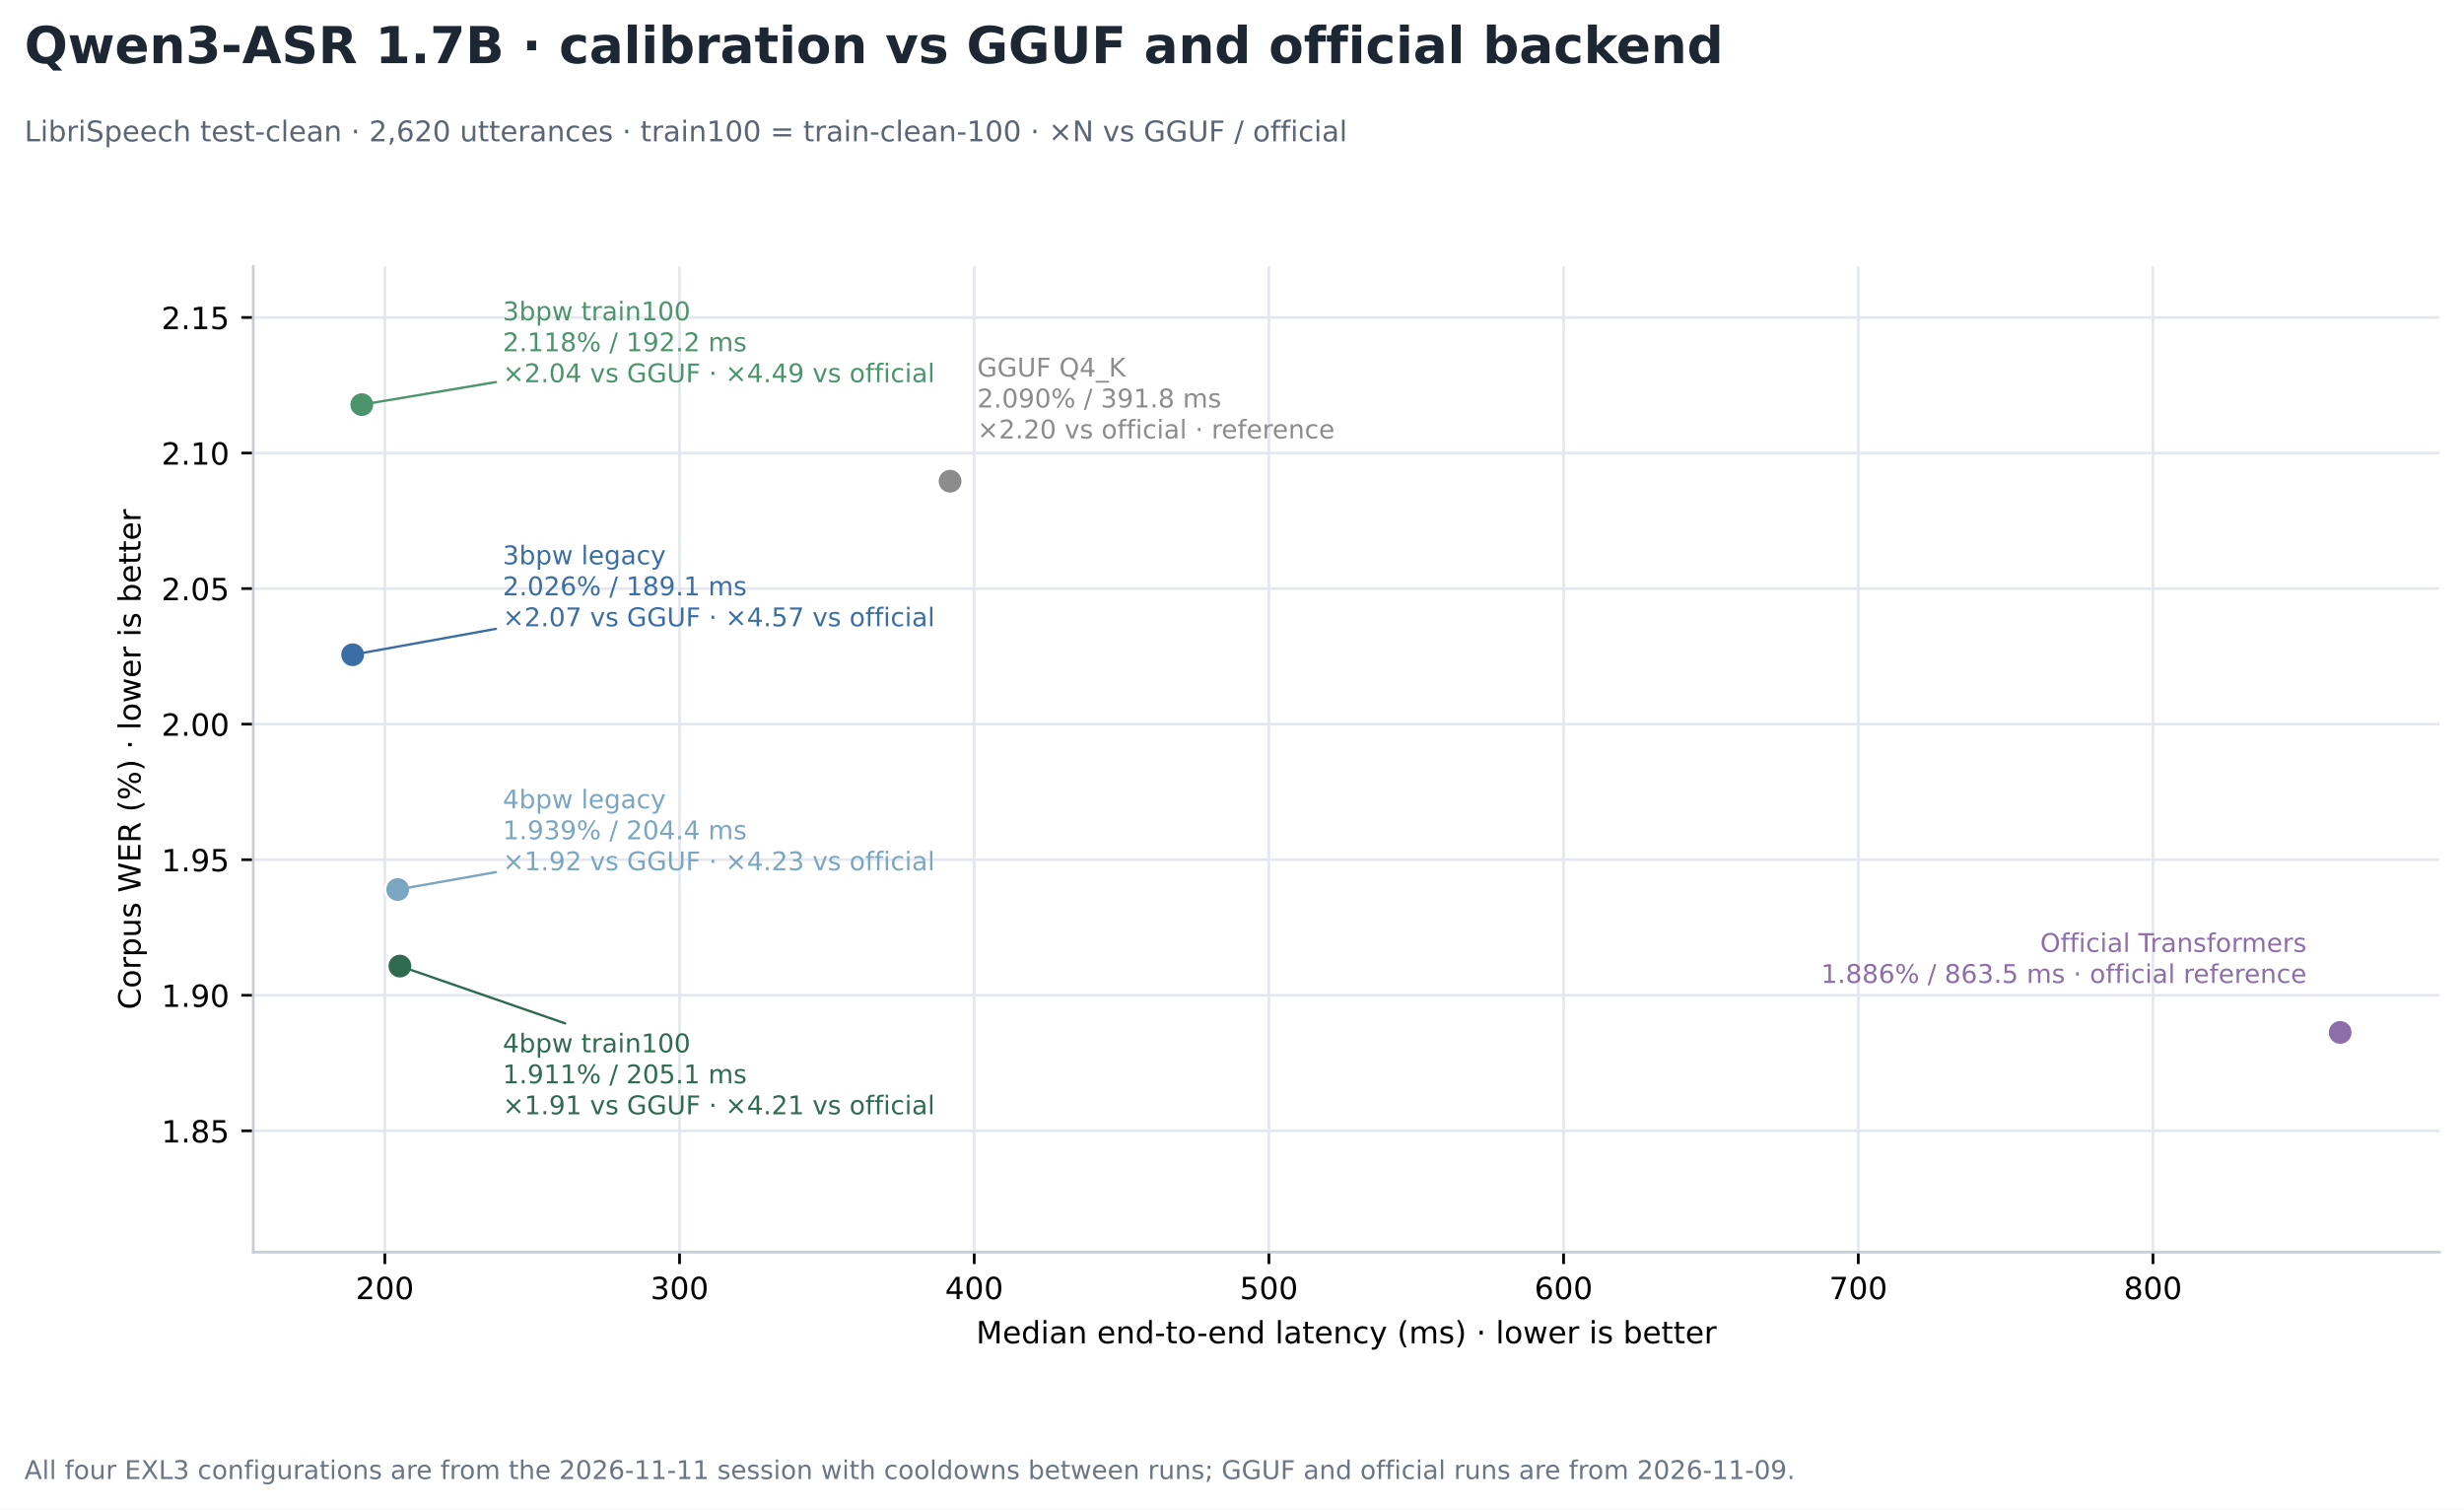
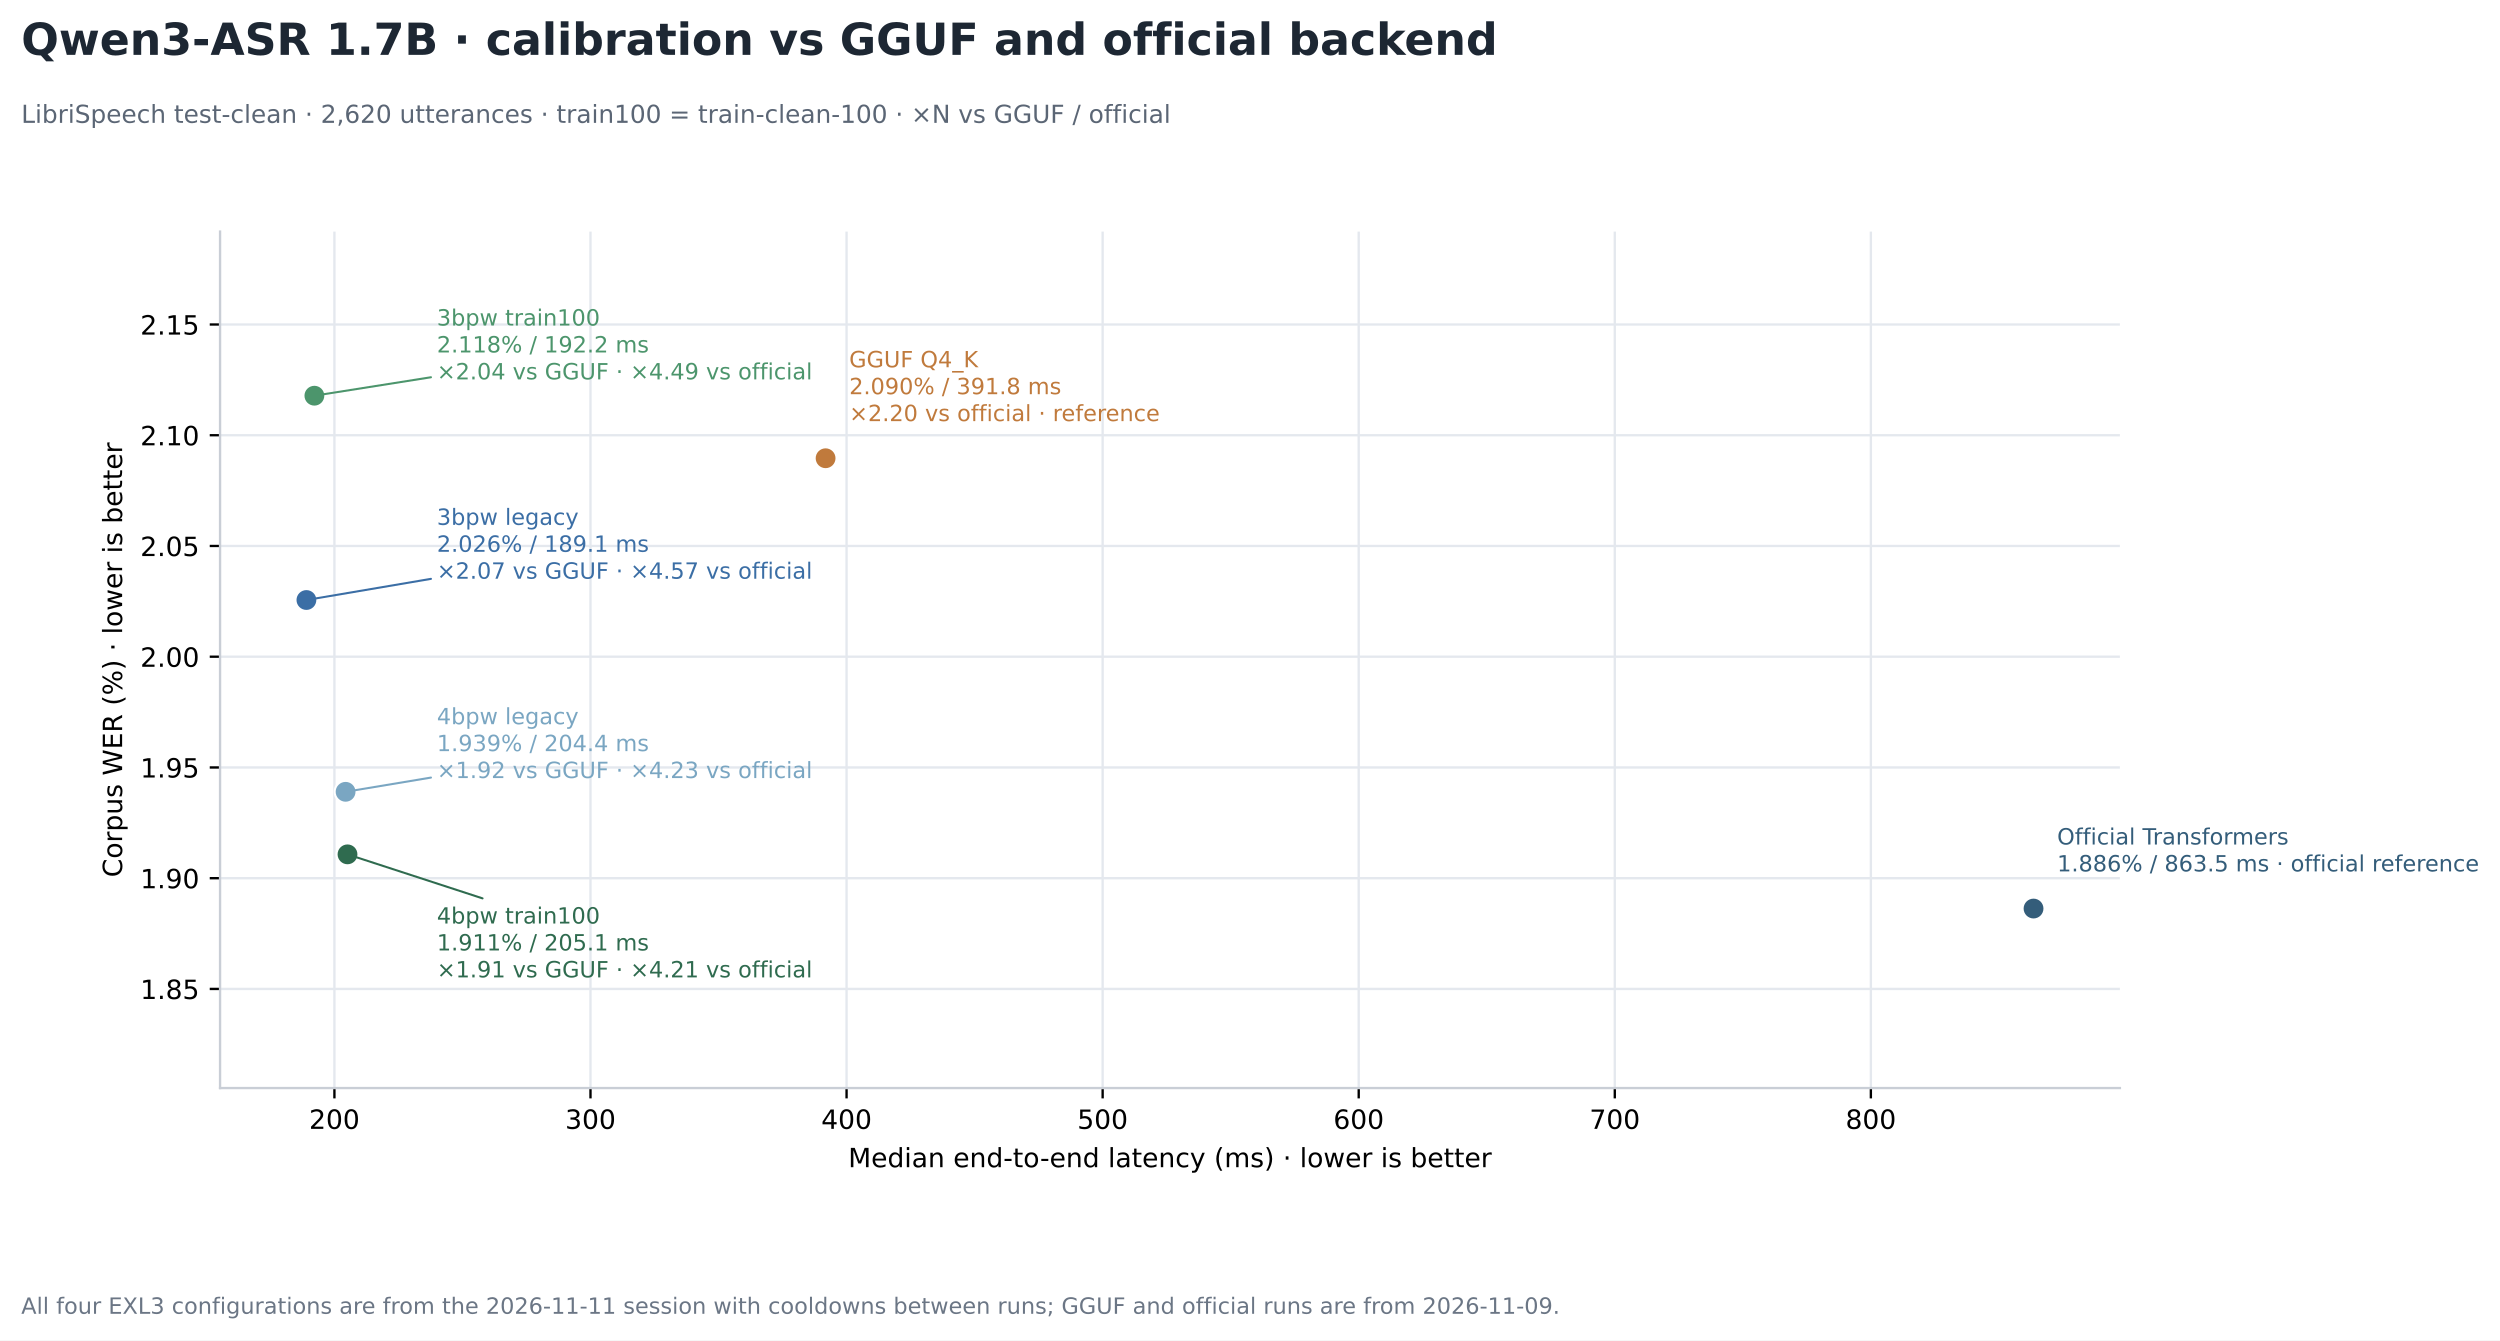
- <svg xmlns="http://www.w3.org/2000/svg" xmlns:xlink="http://www.w3.org/1999/xlink" width="725.76pt" height="444.647pt" viewBox="0 0 725.76 444.647" version="1.1">
+ <svg xmlns="http://www.w3.org/2000/svg" xmlns:xlink="http://www.w3.org/1999/xlink" width="847.402pt" height="454.342pt" viewBox="0 0 847.402 454.342" version="1.1">
  <defs>
    <style type="text/css">*{stroke-linejoin: round; stroke-linecap: butt}</style>
  </defs>
  <g id="figure_1">
    <g id="patch_1">
-       <path d="M 0 444.647 L 725.76 444.647 L 725.76 0 L 0 0 z " style="fill: #ffffff" />
+       <path d="M 0 454.342 L 847.402 454.342 L 847.402 0 L 0 0 z " style="fill: #ffffff" />
    </g>
    <g id="axes_1">
      <g id="patch_2">
        <path d="M 74.592 368.806 L 718.56 368.806 L 718.56 78.502 L 74.592 78.502 z " style="fill: #ffffff" />
      </g>
      <g id="matplotlib.axis_1">
        <g id="xtick_1">
          <g id="line2d_1">
-             <path d="M 113.355 368.806 L 113.355 78.502 " clip-path="url(#pc9cc1061f8)" style="fill: none; stroke: #e4e8ee; stroke-width: 0.8; stroke-linecap: square" />
+             <path d="M 113.355 368.806 L 113.355 78.502 " clip-path="url(#p294be381db)" style="fill: none; stroke: #e4e8ee; stroke-width: 0.8; stroke-linecap: square" />
          </g>
          <g id="line2d_2">
            <defs>
-               <path id="m3b4ed7dc77" d="M 0 0 L 0 3.5 " style="stroke: #000000; stroke-width: 0.8" />
+               <path id="m63c8a455a6" d="M 0 0 L 0 3.5 " style="stroke: #000000; stroke-width: 0.8" />
            </defs>
            <g>
-               <use xlink:href="#m3b4ed7dc77" x="113.355" y="368.806" style="stroke: #000000; stroke-width: 0.8" />
+               <use xlink:href="#m63c8a455a6" x="113.355" y="368.806" style="stroke: #000000; stroke-width: 0.8" />
            </g>
          </g>
          <g id="text_1">
            <text style="font-size: 9px; font-family: 'DejaVu Sans'; text-anchor: middle" x="113.355" y="382.644" transform="rotate(-0 113.3548 382.6435)">200</text>
          </g>
        </g>
        <g id="xtick_2">
          <g id="line2d_3">
-             <path d="M 200.154 368.806 L 200.154 78.502 " clip-path="url(#pc9cc1061f8)" style="fill: none; stroke: #e4e8ee; stroke-width: 0.8; stroke-linecap: square" />
+             <path d="M 200.154 368.806 L 200.154 78.502 " clip-path="url(#p294be381db)" style="fill: none; stroke: #e4e8ee; stroke-width: 0.8; stroke-linecap: square" />
          </g>
          <g id="line2d_4">
            <g>
-               <use xlink:href="#m3b4ed7dc77" x="200.154" y="368.806" style="stroke: #000000; stroke-width: 0.8" />
+               <use xlink:href="#m63c8a455a6" x="200.154" y="368.806" style="stroke: #000000; stroke-width: 0.8" />
            </g>
          </g>
          <g id="text_2">
            <text style="font-size: 9px; font-family: 'DejaVu Sans'; text-anchor: middle" x="200.154" y="382.644" transform="rotate(-0 200.1539 382.6435)">300</text>
          </g>
        </g>
        <g id="xtick_3">
          <g id="line2d_5">
-             <path d="M 286.953 368.806 L 286.953 78.502 " clip-path="url(#pc9cc1061f8)" style="fill: none; stroke: #e4e8ee; stroke-width: 0.8; stroke-linecap: square" />
+             <path d="M 286.953 368.806 L 286.953 78.502 " clip-path="url(#p294be381db)" style="fill: none; stroke: #e4e8ee; stroke-width: 0.8; stroke-linecap: square" />
          </g>
          <g id="line2d_6">
            <g>
-               <use xlink:href="#m3b4ed7dc77" x="286.953" y="368.806" style="stroke: #000000; stroke-width: 0.8" />
+               <use xlink:href="#m63c8a455a6" x="286.953" y="368.806" style="stroke: #000000; stroke-width: 0.8" />
            </g>
          </g>
          <g id="text_3">
            <text style="font-size: 9px; font-family: 'DejaVu Sans'; text-anchor: middle" x="286.953" y="382.644" transform="rotate(-0 286.9531 382.6435)">400</text>
          </g>
        </g>
        <g id="xtick_4">
          <g id="line2d_7">
-             <path d="M 373.752 368.806 L 373.752 78.502 " clip-path="url(#pc9cc1061f8)" style="fill: none; stroke: #e4e8ee; stroke-width: 0.8; stroke-linecap: square" />
+             <path d="M 373.752 368.806 L 373.752 78.502 " clip-path="url(#p294be381db)" style="fill: none; stroke: #e4e8ee; stroke-width: 0.8; stroke-linecap: square" />
          </g>
          <g id="line2d_8">
            <g>
-               <use xlink:href="#m3b4ed7dc77" x="373.752" y="368.806" style="stroke: #000000; stroke-width: 0.8" />
+               <use xlink:href="#m63c8a455a6" x="373.752" y="368.806" style="stroke: #000000; stroke-width: 0.8" />
            </g>
          </g>
          <g id="text_4">
            <text style="font-size: 9px; font-family: 'DejaVu Sans'; text-anchor: middle" x="373.752" y="382.644" transform="rotate(-0 373.7522 382.6435)">500</text>
          </g>
        </g>
        <g id="xtick_5">
          <g id="line2d_9">
-             <path d="M 460.551 368.806 L 460.551 78.502 " clip-path="url(#pc9cc1061f8)" style="fill: none; stroke: #e4e8ee; stroke-width: 0.8; stroke-linecap: square" />
+             <path d="M 460.551 368.806 L 460.551 78.502 " clip-path="url(#p294be381db)" style="fill: none; stroke: #e4e8ee; stroke-width: 0.8; stroke-linecap: square" />
          </g>
          <g id="line2d_10">
            <g>
-               <use xlink:href="#m3b4ed7dc77" x="460.551" y="368.806" style="stroke: #000000; stroke-width: 0.8" />
+               <use xlink:href="#m63c8a455a6" x="460.551" y="368.806" style="stroke: #000000; stroke-width: 0.8" />
            </g>
          </g>
          <g id="text_5">
            <text style="font-size: 9px; font-family: 'DejaVu Sans'; text-anchor: middle" x="460.551" y="382.644" transform="rotate(-0 460.5514 382.6435)">600</text>
          </g>
        </g>
        <g id="xtick_6">
          <g id="line2d_11">
-             <path d="M 547.351 368.806 L 547.351 78.502 " clip-path="url(#pc9cc1061f8)" style="fill: none; stroke: #e4e8ee; stroke-width: 0.8; stroke-linecap: square" />
+             <path d="M 547.351 368.806 L 547.351 78.502 " clip-path="url(#p294be381db)" style="fill: none; stroke: #e4e8ee; stroke-width: 0.8; stroke-linecap: square" />
          </g>
          <g id="line2d_12">
            <g>
-               <use xlink:href="#m3b4ed7dc77" x="547.351" y="368.806" style="stroke: #000000; stroke-width: 0.8" />
+               <use xlink:href="#m63c8a455a6" x="547.351" y="368.806" style="stroke: #000000; stroke-width: 0.8" />
            </g>
          </g>
          <g id="text_6">
            <text style="font-size: 9px; font-family: 'DejaVu Sans'; text-anchor: middle" x="547.351" y="382.644" transform="rotate(-0 547.3505 382.6435)">700</text>
          </g>
        </g>
        <g id="xtick_7">
          <g id="line2d_13">
-             <path d="M 634.15 368.806 L 634.15 78.502 " clip-path="url(#pc9cc1061f8)" style="fill: none; stroke: #e4e8ee; stroke-width: 0.8; stroke-linecap: square" />
+             <path d="M 634.15 368.806 L 634.15 78.502 " clip-path="url(#p294be381db)" style="fill: none; stroke: #e4e8ee; stroke-width: 0.8; stroke-linecap: square" />
          </g>
          <g id="line2d_14">
            <g>
-               <use xlink:href="#m3b4ed7dc77" x="634.15" y="368.806" style="stroke: #000000; stroke-width: 0.8" />
+               <use xlink:href="#m63c8a455a6" x="634.15" y="368.806" style="stroke: #000000; stroke-width: 0.8" />
            </g>
          </g>
          <g id="text_7">
            <text style="font-size: 9px; font-family: 'DejaVu Sans'; text-anchor: middle" x="634.15" y="382.644" transform="rotate(-0 634.1497 382.6435)">800</text>
          </g>
        </g>
        <g id="text_8">
          <text style="font-size: 9px; font-family: 'DejaVu Sans'; text-anchor: middle" x="396.576" y="395.644" transform="rotate(-0 396.576 395.6442)">Median end-to-end latency (ms) · lower is better</text>
        </g>
      </g>
      <g id="matplotlib.axis_2">
        <g id="ytick_1">
          <g id="line2d_15">
-             <path d="M 74.592 333.072 L 718.56 333.072 " clip-path="url(#pc9cc1061f8)" style="fill: none; stroke: #e4e8ee; stroke-width: 0.8; stroke-linecap: square" />
+             <path d="M 74.592 335.212 L 718.56 335.212 " clip-path="url(#p294be381db)" style="fill: none; stroke: #e4e8ee; stroke-width: 0.8; stroke-linecap: square" />
          </g>
          <g id="line2d_16">
            <defs>
-               <path id="m925ce69146" d="M 0 0 L -3.5 0 " style="stroke: #000000; stroke-width: 0.8" />
+               <path id="m4209adbc83" d="M 0 0 L -3.5 0 " style="stroke: #000000; stroke-width: 0.8" />
            </defs>
            <g>
-               <use xlink:href="#m925ce69146" x="74.592" y="333.072" style="stroke: #000000; stroke-width: 0.8" />
+               <use xlink:href="#m4209adbc83" x="74.592" y="335.212" style="stroke: #000000; stroke-width: 0.8" />
            </g>
          </g>
          <g id="text_9">
-             <text style="font-size: 9px; font-family: 'DejaVu Sans'; text-anchor: end" x="67.592" y="336.491" transform="rotate(-0 67.592 336.4909)">1.85</text>
+             <text style="font-size: 9px; font-family: 'DejaVu Sans'; text-anchor: end" x="67.592" y="338.631" transform="rotate(-0 67.592 338.6307)">1.85</text>
          </g>
        </g>
        <g id="ytick_2">
          <g id="line2d_17">
-             <path d="M 74.592 293.144 L 718.56 293.144 " clip-path="url(#pc9cc1061f8)" style="fill: none; stroke: #e4e8ee; stroke-width: 0.8; stroke-linecap: square" />
+             <path d="M 74.592 297.675 L 718.56 297.675 " clip-path="url(#p294be381db)" style="fill: none; stroke: #e4e8ee; stroke-width: 0.8; stroke-linecap: square" />
          </g>
          <g id="line2d_18">
            <g>
-               <use xlink:href="#m925ce69146" x="74.592" y="293.144" style="stroke: #000000; stroke-width: 0.8" />
+               <use xlink:href="#m4209adbc83" x="74.592" y="297.675" style="stroke: #000000; stroke-width: 0.8" />
            </g>
          </g>
          <g id="text_10">
-             <text style="font-size: 9px; font-family: 'DejaVu Sans'; text-anchor: end" x="67.592" y="296.563" transform="rotate(-0 67.592 296.5631)">1.90</text>
+             <text style="font-size: 9px; font-family: 'DejaVu Sans'; text-anchor: end" x="67.592" y="301.094" transform="rotate(-0 67.592 301.0937)">1.90</text>
          </g>
        </g>
        <g id="ytick_3">
          <g id="line2d_19">
-             <path d="M 74.592 253.216 L 718.56 253.216 " clip-path="url(#pc9cc1061f8)" style="fill: none; stroke: #e4e8ee; stroke-width: 0.8; stroke-linecap: square" />
+             <path d="M 74.592 260.138 L 718.56 260.138 " clip-path="url(#p294be381db)" style="fill: none; stroke: #e4e8ee; stroke-width: 0.8; stroke-linecap: square" />
          </g>
          <g id="line2d_20">
            <g>
-               <use xlink:href="#m925ce69146" x="74.592" y="253.216" style="stroke: #000000; stroke-width: 0.8" />
+               <use xlink:href="#m4209adbc83" x="74.592" y="260.138" style="stroke: #000000; stroke-width: 0.8" />
            </g>
          </g>
          <g id="text_11">
-             <text style="font-size: 9px; font-family: 'DejaVu Sans'; text-anchor: end" x="67.592" y="256.635" transform="rotate(-0 67.592 256.6352)">1.95</text>
+             <text style="font-size: 9px; font-family: 'DejaVu Sans'; text-anchor: end" x="67.592" y="263.557" transform="rotate(-0 67.592 263.5567)">1.95</text>
          </g>
        </g>
        <g id="ytick_4">
          <g id="line2d_21">
-             <path d="M 74.592 213.288 L 718.56 213.288 " clip-path="url(#pc9cc1061f8)" style="fill: none; stroke: #e4e8ee; stroke-width: 0.8; stroke-linecap: square" />
+             <path d="M 74.592 222.601 L 718.56 222.601 " clip-path="url(#p294be381db)" style="fill: none; stroke: #e4e8ee; stroke-width: 0.8; stroke-linecap: square" />
          </g>
          <g id="line2d_22">
            <g>
-               <use xlink:href="#m925ce69146" x="74.592" y="213.288" style="stroke: #000000; stroke-width: 0.8" />
+               <use xlink:href="#m4209adbc83" x="74.592" y="222.601" style="stroke: #000000; stroke-width: 0.8" />
            </g>
          </g>
          <g id="text_12">
-             <text style="font-size: 9px; font-family: 'DejaVu Sans'; text-anchor: end" x="67.592" y="216.707" transform="rotate(-0 67.592 216.7073)">2.00</text>
+             <text style="font-size: 9px; font-family: 'DejaVu Sans'; text-anchor: end" x="67.592" y="226.02" transform="rotate(-0 67.592 226.0197)">2.00</text>
          </g>
        </g>
        <g id="ytick_5">
          <g id="line2d_23">
-             <path d="M 74.592 173.36 L 718.56 173.36 " clip-path="url(#pc9cc1061f8)" style="fill: none; stroke: #e4e8ee; stroke-width: 0.8; stroke-linecap: square" />
+             <path d="M 74.592 185.064 L 718.56 185.064 " clip-path="url(#p294be381db)" style="fill: none; stroke: #e4e8ee; stroke-width: 0.8; stroke-linecap: square" />
          </g>
          <g id="line2d_24">
            <g>
-               <use xlink:href="#m925ce69146" x="74.592" y="173.36" style="stroke: #000000; stroke-width: 0.8" />
+               <use xlink:href="#m4209adbc83" x="74.592" y="185.064" style="stroke: #000000; stroke-width: 0.8" />
            </g>
          </g>
          <g id="text_13">
-             <text style="font-size: 9px; font-family: 'DejaVu Sans'; text-anchor: end" x="67.592" y="176.779" transform="rotate(-0 67.592 176.7794)">2.05</text>
+             <text style="font-size: 9px; font-family: 'DejaVu Sans'; text-anchor: end" x="67.592" y="188.483" transform="rotate(-0 67.592 188.4827)">2.05</text>
          </g>
        </g>
        <g id="ytick_6">
          <g id="line2d_25">
-             <path d="M 74.592 133.433 L 718.56 133.433 " clip-path="url(#pc9cc1061f8)" style="fill: none; stroke: #e4e8ee; stroke-width: 0.8; stroke-linecap: square" />
+             <path d="M 74.592 147.527 L 718.56 147.527 " clip-path="url(#p294be381db)" style="fill: none; stroke: #e4e8ee; stroke-width: 0.8; stroke-linecap: square" />
          </g>
          <g id="line2d_26">
            <g>
-               <use xlink:href="#m925ce69146" x="74.592" y="133.433" style="stroke: #000000; stroke-width: 0.8" />
+               <use xlink:href="#m4209adbc83" x="74.592" y="147.527" style="stroke: #000000; stroke-width: 0.8" />
            </g>
          </g>
          <g id="text_14">
-             <text style="font-size: 9px; font-family: 'DejaVu Sans'; text-anchor: end" x="67.592" y="136.852" transform="rotate(-0 67.592 136.8515)">2.10</text>
+             <text style="font-size: 9px; font-family: 'DejaVu Sans'; text-anchor: end" x="67.592" y="150.946" transform="rotate(-0 67.592 150.9457)">2.10</text>
          </g>
        </g>
        <g id="ytick_7">
          <g id="line2d_27">
-             <path d="M 74.592 93.505 L 718.56 93.505 " clip-path="url(#pc9cc1061f8)" style="fill: none; stroke: #e4e8ee; stroke-width: 0.8; stroke-linecap: square" />
+             <path d="M 74.592 109.99 L 718.56 109.99 " clip-path="url(#p294be381db)" style="fill: none; stroke: #e4e8ee; stroke-width: 0.8; stroke-linecap: square" />
          </g>
          <g id="line2d_28">
            <g>
-               <use xlink:href="#m925ce69146" x="74.592" y="93.505" style="stroke: #000000; stroke-width: 0.8" />
+               <use xlink:href="#m4209adbc83" x="74.592" y="109.99" style="stroke: #000000; stroke-width: 0.8" />
            </g>
          </g>
          <g id="text_15">
-             <text style="font-size: 9px; font-family: 'DejaVu Sans'; text-anchor: end" x="67.592" y="96.924" transform="rotate(-0 67.592 96.92363)">2.15</text>
+             <text style="font-size: 9px; font-family: 'DejaVu Sans'; text-anchor: end" x="67.592" y="113.409" transform="rotate(-0 67.592 113.4087)">2.15</text>
          </g>
        </g>
        <g id="text_16">
          <text style="font-size: 9px; font-family: 'DejaVu Sans'; text-anchor: middle" x="41.391" y="223.654" transform="rotate(-90 41.39083 223.6537)">Corpus WER (%) · lower is better</text>
        </g>
      </g>
      <g id="patch_3">
        <path d="M 74.592 368.806 L 74.592 78.502 " style="fill: none; stroke: #c9ced6; stroke-width: 0.8; stroke-linejoin: miter; stroke-linecap: square" />
      </g>
      <g id="patch_4">
        <path d="M 74.592 368.806 L 718.56 368.806 " style="fill: none; stroke: #c9ced6; stroke-width: 0.8; stroke-linejoin: miter; stroke-linecap: square" />
      </g>
      <g id="PathCollection_1">
        <defs>
-           <path id="mad6ac89bb6" d="M 0 3.708 C 0.983 3.708 1.927 3.317 2.622 2.622 C 3.317 1.927 3.708 0.983 3.708 0 C 3.708 -0.983 3.317 -1.927 2.622 -2.622 C 1.927 -3.317 0.983 -3.708 0 -3.708 C -0.983 -3.708 -1.927 -3.317 -2.622 -2.622 C -3.317 -1.927 -3.708 -0.983 -3.708 0 C -3.708 0.983 -3.317 1.927 -2.622 2.622 C -1.927 3.317 -0.983 3.708 0 3.708 z " style="stroke: #ffffff; stroke-width: 0.7" />
-         </defs>
-         <g clip-path="url(#pc9cc1061f8)">
-           <use xlink:href="#mad6ac89bb6" x="103.863" y="192.843" style="fill: #3b6ea5; stroke: #ffffff; stroke-width: 0.7" />
+           <path id="mef74e66a52" d="M 0 3.708 C 0.983 3.708 1.927 3.317 2.622 2.622 C 3.317 1.927 3.708 0.983 3.708 0 C 3.708 -0.983 3.317 -1.927 2.622 -2.622 C 1.927 -3.317 0.983 -3.708 0 -3.708 C -0.983 -3.708 -1.927 -3.317 -2.622 -2.622 C -3.317 -1.927 -3.708 -0.983 -3.708 0 C -3.708 0.983 -3.317 1.927 -2.622 2.622 C -1.927 3.317 -0.983 3.708 0 3.708 z " style="stroke: #ffffff; stroke-width: 0.7" />
+         </defs>
+         <g clip-path="url(#p294be381db)">
+           <use xlink:href="#mef74e66a52" x="103.863" y="203.38" style="fill: #3b6ea5; stroke: #ffffff; stroke-width: 0.7" />
        </g>
      </g>
      <g id="patch_5">
-         <path d="M 146.073 185.214 Q 126.443 188.762 106.813 192.31 " style="fill: none; stroke: #3b6ea5; stroke-width: 0.7; stroke-linecap: round" />
+         <path d="M 146.073 196.208 Q 126.448 199.542 106.823 202.877 " style="fill: none; stroke: #3b6ea5; stroke-width: 0.7; stroke-linecap: round" />
      </g>
      <g id="text_17">
-         <text style="font-size: 7.6px; font-family: 'DejaVu Sans'; fill: #3b6ea5" transform="translate(148.0745 166.2132)">3bpw legacy</text>
-         <text style="font-size: 7.6px; font-family: 'DejaVu Sans'; fill: #3b6ea5" transform="translate(148.0745 175.3347)">2.026% / 189.1 ms</text>
-         <text style="font-size: 7.6px; font-family: 'DejaVu Sans'; fill: #3b6ea5" transform="translate(148.0745 184.4568)">×2.07 vs GGUF · ×4.57 vs official</text>
+         <text style="font-size: 7.6px; font-family: 'DejaVu Sans'; fill: #3b6ea5" transform="translate(148.0745 177.9165)">3bpw legacy</text>
+         <text style="font-size: 7.6px; font-family: 'DejaVu Sans'; fill: #3b6ea5" transform="translate(148.0745 187.038)">2.026% / 189.1 ms</text>
+         <text style="font-size: 7.6px; font-family: 'DejaVu Sans'; fill: #3b6ea5" transform="translate(148.0745 196.1601)">×2.07 vs GGUF · ×4.57 vs official</text>
      </g>
      <g id="PathCollection_2">
        <defs>
-           <path id="m25873b2e42" d="M 0 3.708 C 0.983 3.708 1.927 3.317 2.622 2.622 C 3.317 1.927 3.708 0.983 3.708 0 C 3.708 -0.983 3.317 -1.927 2.622 -2.622 C 1.927 -3.317 0.983 -3.708 0 -3.708 C -0.983 -3.708 -1.927 -3.317 -2.622 -2.622 C -3.317 -1.927 -3.708 -0.983 -3.708 0 C -3.708 0.983 -3.317 1.927 -2.622 2.622 C -1.927 3.317 -0.983 3.708 0 3.708 z " style="stroke: #ffffff; stroke-width: 0.7" />
-         </defs>
-         <g clip-path="url(#pc9cc1061f8)">
-           <use xlink:href="#m25873b2e42" x="106.564" y="119.181" style="fill: #4c956c; stroke: #ffffff; stroke-width: 0.7" />
+           <path id="md6521da34e" d="M 0 3.708 C 0.983 3.708 1.927 3.317 2.622 2.622 C 3.317 1.927 3.708 0.983 3.708 0 C 3.708 -0.983 3.317 -1.927 2.622 -2.622 C 1.927 -3.317 0.983 -3.708 0 -3.708 C -0.983 -3.708 -1.927 -3.317 -2.622 -2.622 C -3.317 -1.927 -3.708 -0.983 -3.708 0 C -3.708 0.983 -3.317 1.927 -2.622 2.622 C -1.927 3.317 -0.983 3.708 0 3.708 z " style="stroke: #ffffff; stroke-width: 0.7" />
+         </defs>
+         <g clip-path="url(#p294be381db)">
+           <use xlink:href="#md6521da34e" x="106.564" y="134.129" style="fill: #4c956c; stroke: #ffffff; stroke-width: 0.7" />
        </g>
      </g>
      <g id="patch_6">
-         <path d="M 146.074 112.53 Q 127.797 115.607 109.52 118.684 " style="fill: none; stroke: #4c956c; stroke-width: 0.7; stroke-linecap: round" />
+         <path d="M 146.074 127.876 Q 127.802 130.768 109.53 133.659 " style="fill: none; stroke: #4c956c; stroke-width: 0.7; stroke-linecap: round" />
      </g>
      <g id="text_18">
-         <text style="font-size: 7.6px; font-family: 'DejaVu Sans'; fill: #4c956c" transform="translate(148.0745 94.34299)">3bpw train100</text>
-         <text style="font-size: 7.6px; font-family: 'DejaVu Sans'; fill: #4c956c" transform="translate(148.0745 103.4645)">2.118% / 192.2 ms</text>
-         <text style="font-size: 7.6px; font-family: 'DejaVu Sans'; fill: #4c956c" transform="translate(148.0745 112.5866)">×2.04 vs GGUF · ×4.49 vs official</text>
+         <text style="font-size: 7.6px; font-family: 'DejaVu Sans'; fill: #4c956c" transform="translate(148.0745 110.3499)">3bpw train100</text>
+         <text style="font-size: 7.6px; font-family: 'DejaVu Sans'; fill: #4c956c" transform="translate(148.0745 119.4714)">2.118% / 192.2 ms</text>
+         <text style="font-size: 7.6px; font-family: 'DejaVu Sans'; fill: #4c956c" transform="translate(148.0745 128.5935)">×2.04 vs GGUF · ×4.49 vs official</text>
      </g>
      <g id="PathCollection_3">
        <defs>
-           <path id="m17ff83e35d" d="M 0 3.708 C 0.983 3.708 1.927 3.317 2.622 2.622 C 3.317 1.927 3.708 0.983 3.708 0 C 3.708 -0.983 3.317 -1.927 2.622 -2.622 C 1.927 -3.317 0.983 -3.708 0 -3.708 C -0.983 -3.708 -1.927 -3.317 -2.622 -2.622 C -3.317 -1.927 -3.708 -0.983 -3.708 0 C -3.708 0.983 -3.317 1.927 -2.622 2.622 C -1.927 3.317 -0.983 3.708 0 3.708 z " style="stroke: #ffffff; stroke-width: 0.7" />
-         </defs>
-         <g clip-path="url(#pc9cc1061f8)">
-           <use xlink:href="#m17ff83e35d" x="117.143" y="261.996" style="fill: #7aa6c2; stroke: #ffffff; stroke-width: 0.7" />
+           <path id="m9e60d51931" d="M 0 3.708 C 0.983 3.708 1.927 3.317 2.622 2.622 C 3.317 1.927 3.708 0.983 3.708 0 C 3.708 -0.983 3.317 -1.927 2.622 -2.622 C 1.927 -3.317 0.983 -3.708 0 -3.708 C -0.983 -3.708 -1.927 -3.317 -2.622 -2.622 C -3.317 -1.927 -3.708 -0.983 -3.708 0 C -3.708 0.983 -3.317 1.927 -2.622 2.622 C -1.927 3.317 -0.983 3.708 0 3.708 z " style="stroke: #ffffff; stroke-width: 0.7" />
+         </defs>
+         <g clip-path="url(#p294be381db)">
+           <use xlink:href="#m9e60d51931" x="117.143" y="268.391" style="fill: #7aa6c2; stroke: #ffffff; stroke-width: 0.7" />
        </g>
      </g>
      <g id="patch_7">
-         <path d="M 146.077 256.863 Q 133.088 259.167 120.099 261.471 " style="fill: none; stroke: #7aa6c2; stroke-width: 0.7; stroke-linecap: round" />
+         <path d="M 146.077 263.567 Q 133.088 265.732 120.099 267.898 " style="fill: none; stroke: #7aa6c2; stroke-width: 0.7; stroke-linecap: round" />
      </g>
      <g id="text_19">
-         <text style="font-size: 7.6px; font-family: 'DejaVu Sans'; fill: #7aa6c2" transform="translate(148.0745 238.0834)">4bpw legacy</text>
-         <text style="font-size: 7.6px; font-family: 'DejaVu Sans'; fill: #7aa6c2" transform="translate(148.0745 247.2049)">1.939% / 204.4 ms</text>
-         <text style="font-size: 7.6px; font-family: 'DejaVu Sans'; fill: #7aa6c2" transform="translate(148.0745 256.3269)">×1.92 vs GGUF · ×4.23 vs official</text>
+         <text style="font-size: 7.6px; font-family: 'DejaVu Sans'; fill: #7aa6c2" transform="translate(148.0745 245.4831)">4bpw legacy</text>
+         <text style="font-size: 7.6px; font-family: 'DejaVu Sans'; fill: #7aa6c2" transform="translate(148.0745 254.6046)">1.939% / 204.4 ms</text>
+         <text style="font-size: 7.6px; font-family: 'DejaVu Sans'; fill: #7aa6c2" transform="translate(148.0745 263.7266)">×1.92 vs GGUF · ×4.23 vs official</text>
      </g>
      <g id="PathCollection_4">
        <defs>
-           <path id="m505dcccf28" d="M 0 3.708 C 0.983 3.708 1.927 3.317 2.622 2.622 C 3.317 1.927 3.708 0.983 3.708 0 C 3.708 -0.983 3.317 -1.927 2.622 -2.622 C 1.927 -3.317 0.983 -3.708 0 -3.708 C -0.983 -3.708 -1.927 -3.317 -2.622 -2.622 C -3.317 -1.927 -3.708 -0.983 -3.708 0 C -3.708 0.983 -3.317 1.927 -2.622 2.622 C -1.927 3.317 -0.983 3.708 0 3.708 z " style="stroke: #ffffff; stroke-width: 0.7" />
-         </defs>
-         <g clip-path="url(#pc9cc1061f8)">
-           <use xlink:href="#m505dcccf28" x="117.79" y="284.545" style="fill: #2f6b4f; stroke: #ffffff; stroke-width: 0.7" />
+           <path id="me3167dda7b" d="M 0 3.708 C 0.983 3.708 1.927 3.317 2.622 2.622 C 3.317 1.927 3.708 0.983 3.708 0 C 3.708 -0.983 3.317 -1.927 2.622 -2.622 C 1.927 -3.317 0.983 -3.708 0 -3.708 C -0.983 -3.708 -1.927 -3.317 -2.622 -2.622 C -3.317 -1.927 -3.708 -0.983 -3.708 0 C -3.708 0.983 -3.317 1.927 -2.622 2.622 C -1.927 3.317 -0.983 3.708 0 3.708 z " style="stroke: #ffffff; stroke-width: 0.7" />
+         </defs>
+         <g clip-path="url(#p294be381db)">
+           <use xlink:href="#me3167dda7b" x="117.79" y="289.591" style="fill: #2f6b4f; stroke: #ffffff; stroke-width: 0.7" />
        </g>
      </g>
      <g id="patch_8">
-         <path d="M 166.441 301.418 Q 143.533 293.473 120.626 285.529 " style="fill: none; stroke: #2f6b4f; stroke-width: 0.7; stroke-linecap: round" />
+         <path d="M 163.559 304.514 Q 142.101 297.517 120.642 290.521 " style="fill: none; stroke: #2f6b4f; stroke-width: 0.7; stroke-linecap: round" />
      </g>
      <g id="text_20">
-         <text style="font-size: 7.6px; font-family: 'DejaVu Sans'; fill: #2f6b4f" transform="translate(148.0745 309.9536)">4bpw train100</text>
-         <text style="font-size: 7.6px; font-family: 'DejaVu Sans'; fill: #2f6b4f" transform="translate(148.0745 319.0751)">1.911% / 205.1 ms</text>
-         <text style="font-size: 7.6px; font-family: 'DejaVu Sans'; fill: #2f6b4f" transform="translate(148.0745 328.1971)">×1.91 vs GGUF · ×4.21 vs official</text>
+         <text style="font-size: 7.6px; font-family: 'DejaVu Sans'; fill: #2f6b4f" transform="translate(148.0745 313.0497)">4bpw train100</text>
+         <text style="font-size: 7.6px; font-family: 'DejaVu Sans'; fill: #2f6b4f" transform="translate(148.0745 322.1712)">1.911% / 205.1 ms</text>
+         <text style="font-size: 7.6px; font-family: 'DejaVu Sans'; fill: #2f6b4f" transform="translate(148.0745 331.2932)">×1.91 vs GGUF · ×4.21 vs official</text>
      </g>
      <g id="PathCollection_5">
        <defs>
-           <path id="me12b3a1b47" d="M 0 3.708 C 0.983 3.708 1.927 3.317 2.622 2.622 C 3.317 1.927 3.708 0.983 3.708 0 C 3.708 -0.983 3.317 -1.927 2.622 -2.622 C 1.927 -3.317 0.983 -3.708 0 -3.708 C -0.983 -3.708 -1.927 -3.317 -2.622 -2.622 C -3.317 -1.927 -3.708 -0.983 -3.708 0 C -3.708 0.983 -3.317 1.927 -2.622 2.622 C -1.927 3.317 -0.983 3.708 0 3.708 z " style="stroke: #ffffff; stroke-width: 0.7" />
-         </defs>
-         <g clip-path="url(#pc9cc1061f8)">
-           <use xlink:href="#me12b3a1b47" x="279.843" y="141.731" style="fill: #8c8c8c; stroke: #ffffff; stroke-width: 0.7" />
+           <path id="m2ff12273f0" d="M 0 3.708 C 0.983 3.708 1.927 3.317 2.622 2.622 C 3.317 1.927 3.708 0.983 3.708 0 C 3.708 -0.983 3.317 -1.927 2.622 -2.622 C 1.927 -3.317 0.983 -3.708 0 -3.708 C -0.983 -3.708 -1.927 -3.317 -2.622 -2.622 C -3.317 -1.927 -3.708 -0.983 -3.708 0 C -3.708 0.983 -3.317 1.927 -2.622 2.622 C -1.927 3.317 -0.983 3.708 0 3.708 z " style="stroke: #ffffff; stroke-width: 0.7" />
+         </defs>
+         <g clip-path="url(#p294be381db)">
+           <use xlink:href="#m2ff12273f0" x="279.843" y="155.328" style="fill: #c07a3c; stroke: #ffffff; stroke-width: 0.7" />
        </g>
      </g>
      <g id="text_21">
-         <text style="font-size: 7.6px; font-family: 'DejaVu Sans'; fill: #8c8c8c" transform="translate(287.8429 110.9007)">GGUF Q4_K</text>
-         <text style="font-size: 7.6px; font-family: 'DejaVu Sans'; fill: #8c8c8c" transform="translate(287.8429 120.0222)">2.090% / 391.8 ms</text>
-         <text style="font-size: 7.6px; font-family: 'DejaVu Sans'; fill: #8c8c8c" transform="translate(287.8429 129.1443)">×2.20 vs official · reference</text>
+         <text style="font-size: 7.6px; font-family: 'DejaVu Sans'; fill: #c07a3c" transform="translate(287.8429 124.498)">GGUF Q4_K</text>
+         <text style="font-size: 7.6px; font-family: 'DejaVu Sans'; fill: #c07a3c" transform="translate(287.8429 133.6195)">2.090% / 391.8 ms</text>
+         <text style="font-size: 7.6px; font-family: 'DejaVu Sans'; fill: #c07a3c" transform="translate(287.8429 142.7416)">×2.20 vs official · reference</text>
      </g>
      <g id="PathCollection_6">
        <defs>
-           <path id="mbd26b4f1d9" d="M 0 3.708 C 0.983 3.708 1.927 3.317 2.622 2.622 C 3.317 1.927 3.708 0.983 3.708 0 C 3.708 -0.983 3.317 -1.927 2.622 -2.622 C 1.927 -3.317 0.983 -3.708 0 -3.708 C -0.983 -3.708 -1.927 -3.317 -2.622 -2.622 C -3.317 -1.927 -3.708 -0.983 -3.708 0 C -3.708 0.983 -3.317 1.927 -2.622 2.622 C -1.927 3.317 -0.983 3.708 0 3.708 z " style="stroke: #ffffff; stroke-width: 0.7" />
-         </defs>
-         <g clip-path="url(#pc9cc1061f8)">
-           <use xlink:href="#mbd26b4f1d9" x="689.289" y="304.088" style="fill: #8e6eaa; stroke: #ffffff; stroke-width: 0.7" />
+           <path id="mb69bb3c738" d="M 0 3.708 C 0.983 3.708 1.927 3.317 2.622 2.622 C 3.317 1.927 3.708 0.983 3.708 0 C 3.708 -0.983 3.317 -1.927 2.622 -2.622 C 1.927 -3.317 0.983 -3.708 0 -3.708 C -0.983 -3.708 -1.927 -3.317 -2.622 -2.622 C -3.317 -1.927 -3.708 -0.983 -3.708 0 C -3.708 0.983 -3.317 1.927 -2.622 2.622 C -1.927 3.317 -0.983 3.708 0 3.708 z " style="stroke: #ffffff; stroke-width: 0.7" />
+         </defs>
+         <g clip-path="url(#p294be381db)">
+           <use xlink:href="#mb69bb3c738" x="689.289" y="307.964" style="fill: #345d7a; stroke: #ffffff; stroke-width: 0.7" />
        </g>
      </g>
      <g id="text_22">
-         <text style="font-size: 7.6px; font-family: 'DejaVu Sans'; fill: #8e6eaa" transform="translate(600.922 280.3796)">Official Transformers</text>
-         <text style="font-size: 7.6px; font-family: 'DejaVu Sans'; fill: #8e6eaa" transform="translate(536.3755 289.5017)">1.886% / 863.5 ms · official reference</text>
+         <text style="font-size: 7.6px; font-family: 'DejaVu Sans'; fill: #345d7a" transform="translate(697.2887 286.2549)">Official Transformers</text>
+         <text style="font-size: 7.6px; font-family: 'DejaVu Sans'; fill: #345d7a" transform="translate(697.2887 295.377)">1.886% / 863.5 ms · official reference</text>
      </g>
    </g>
    <g id="text_23">
      <text style="font-weight: 700; font-size: 15px; font-family: 'DejaVu Sans'; text-anchor: start; fill: #1d2733" x="7.2" y="18.598" transform="rotate(-0 7.2 18.59766)">Qwen3-ASR 1.7B · calibration vs GGUF and official backend</text>
    </g>
    <g id="text_24">
      <text style="font-size: 8.4px; font-family: 'DejaVu Sans'; text-anchor: start; fill: #5b6675" x="7.2" y="41.638" transform="rotate(-0 7.2 41.63766)">LibriSpeech test-clean · 2,620 utterances · train100 = train-clean-100 · ×N vs GGUF / official</text>
    </g>
    <g id="text_25">
-       <text style="font-size: 7.6px; font-family: 'DejaVu Sans'; text-anchor: start; fill: #6b7685" x="7.2" y="435.622" transform="rotate(-0 7.2 435.6217)">All four EXL3 configurations are from the 2026-11-11 session with cooldowns between runs; GGUF and official runs are from 2026-11-09.</text>
+       <text style="font-size: 7.6px; font-family: 'DejaVu Sans'; text-anchor: start; fill: #6b7685" x="7.2" y="445.316" transform="rotate(-0 7.2 445.3159)">All four EXL3 configurations are from the 2026-11-11 session with cooldowns between runs; GGUF and official runs are from 2026-11-09.</text>
    </g>
  </g>
  <defs>
-     <clipPath id="pc9cc1061f8">
+     <clipPath id="p294be381db">
      <rect x="74.592" y="78.502" width="643.968" height="290.304" />
    </clipPath>
  </defs>
</svg>
